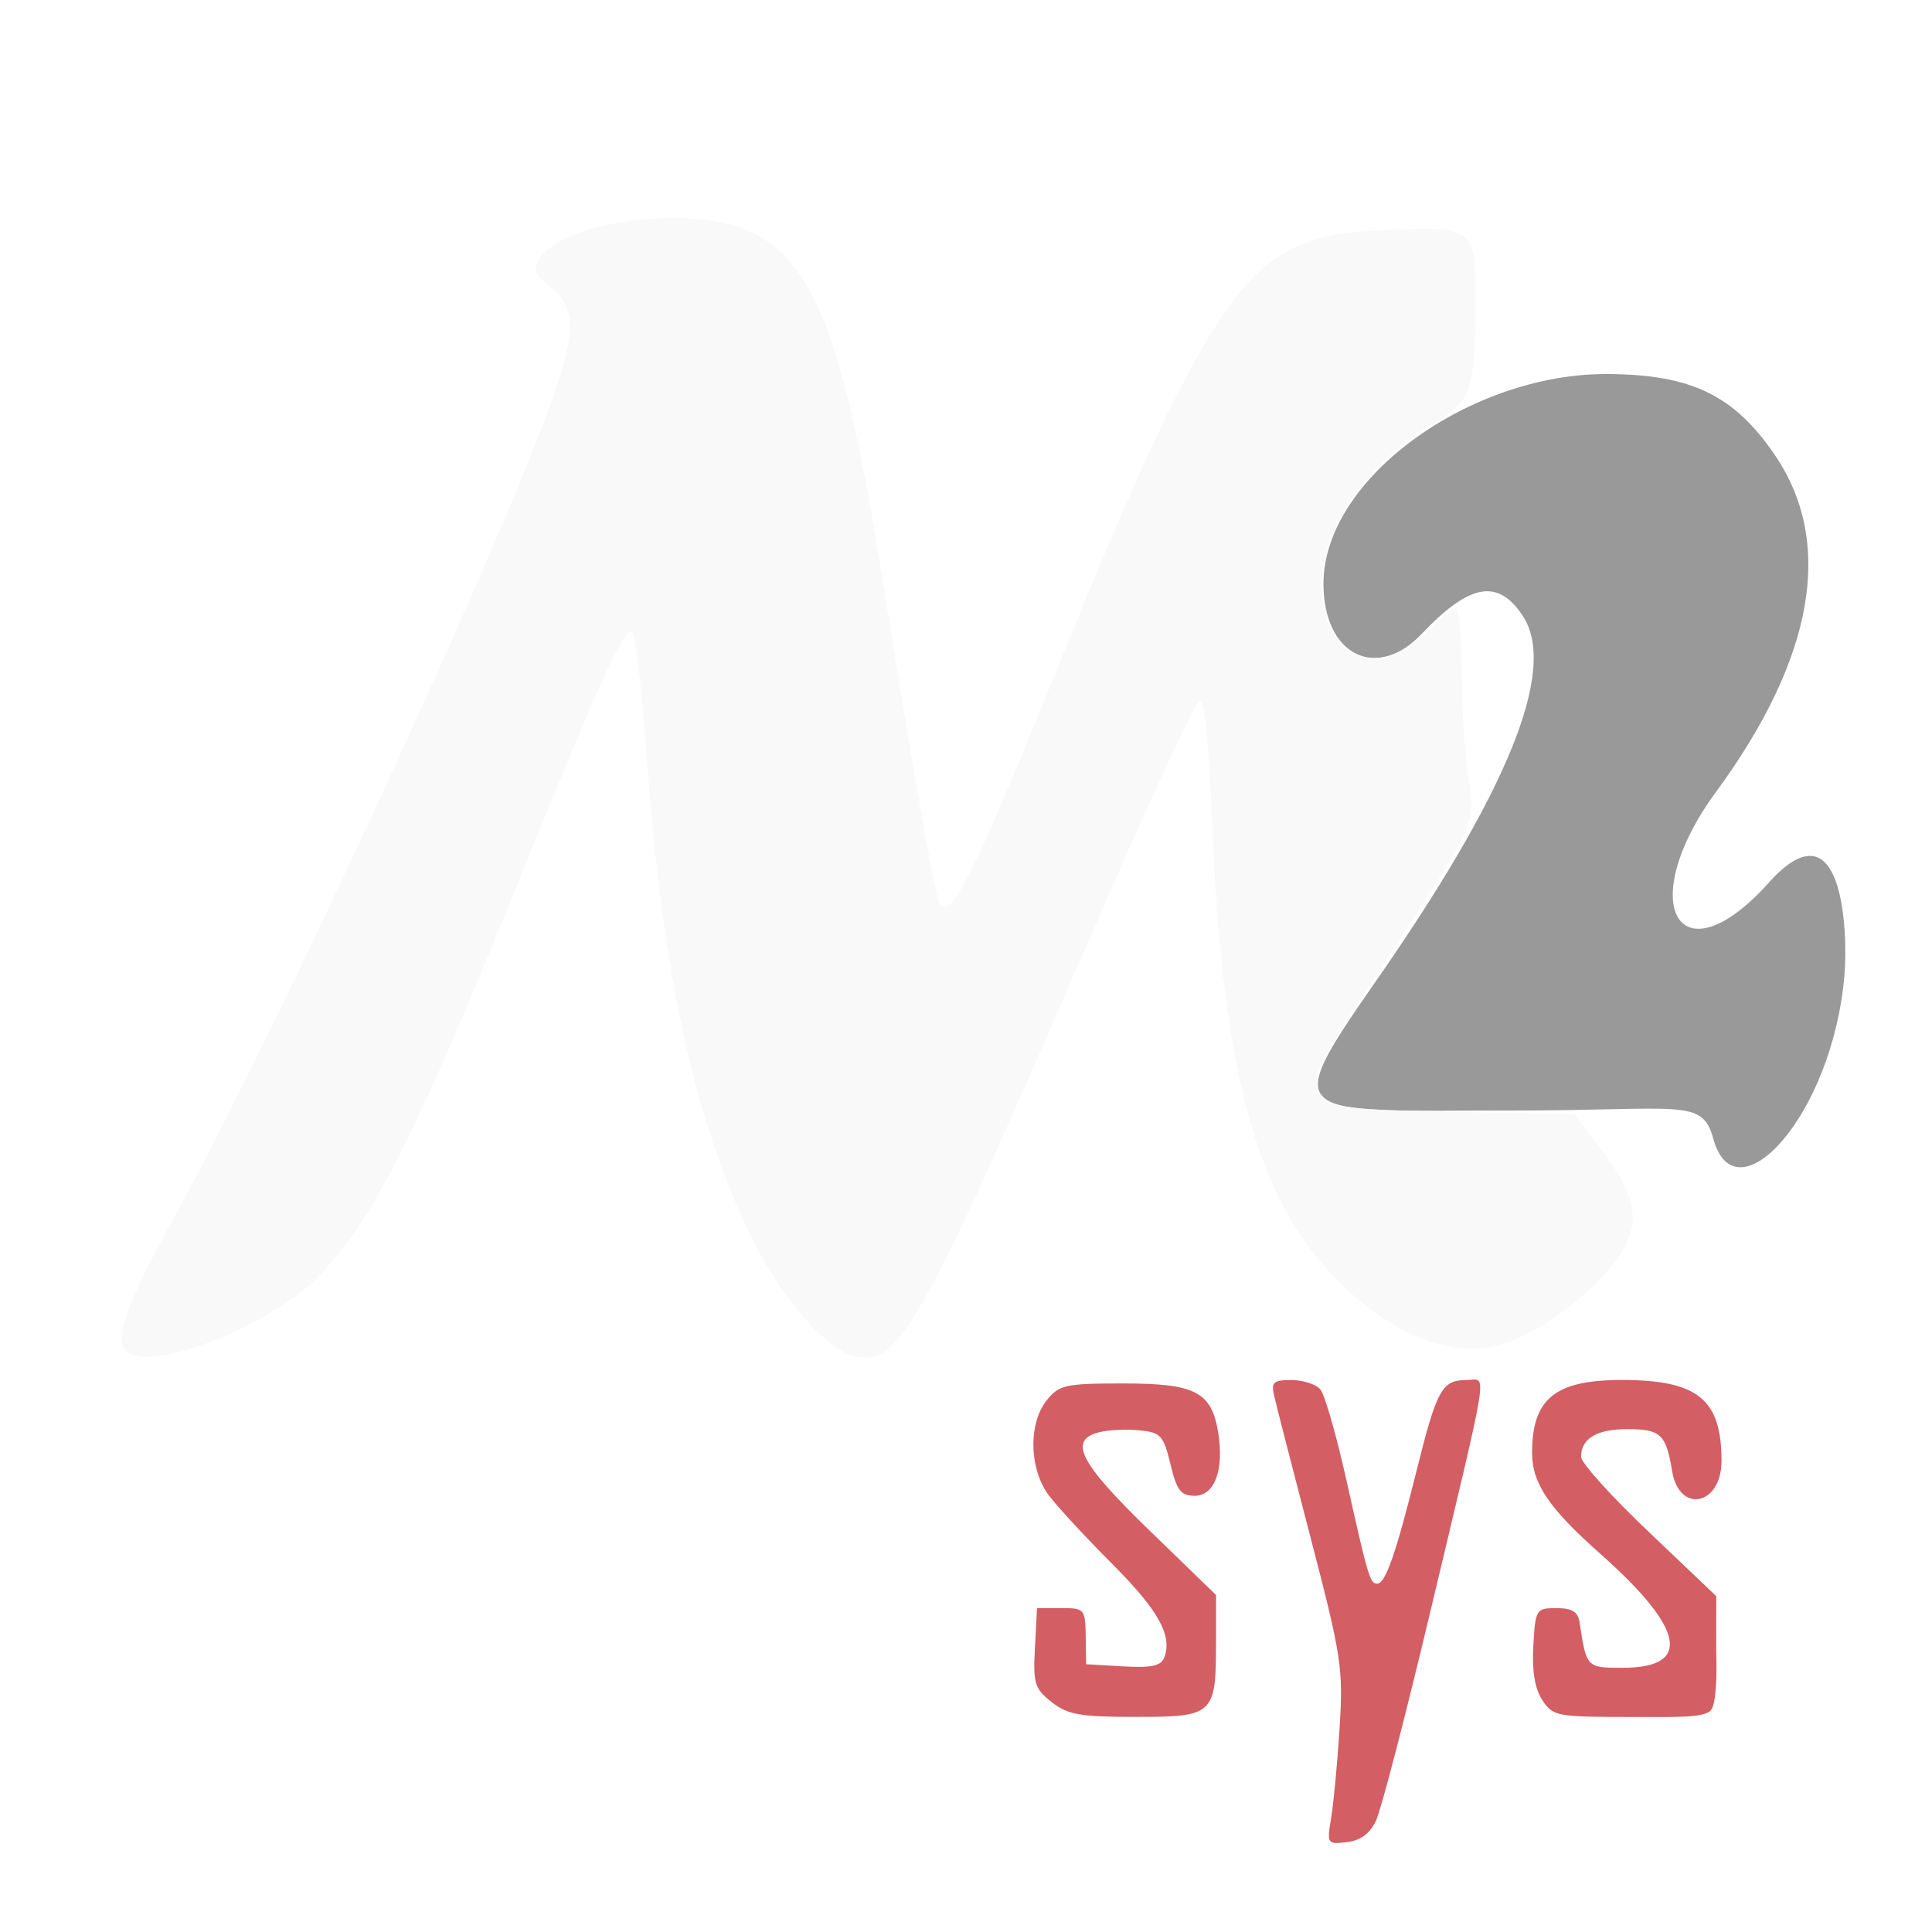
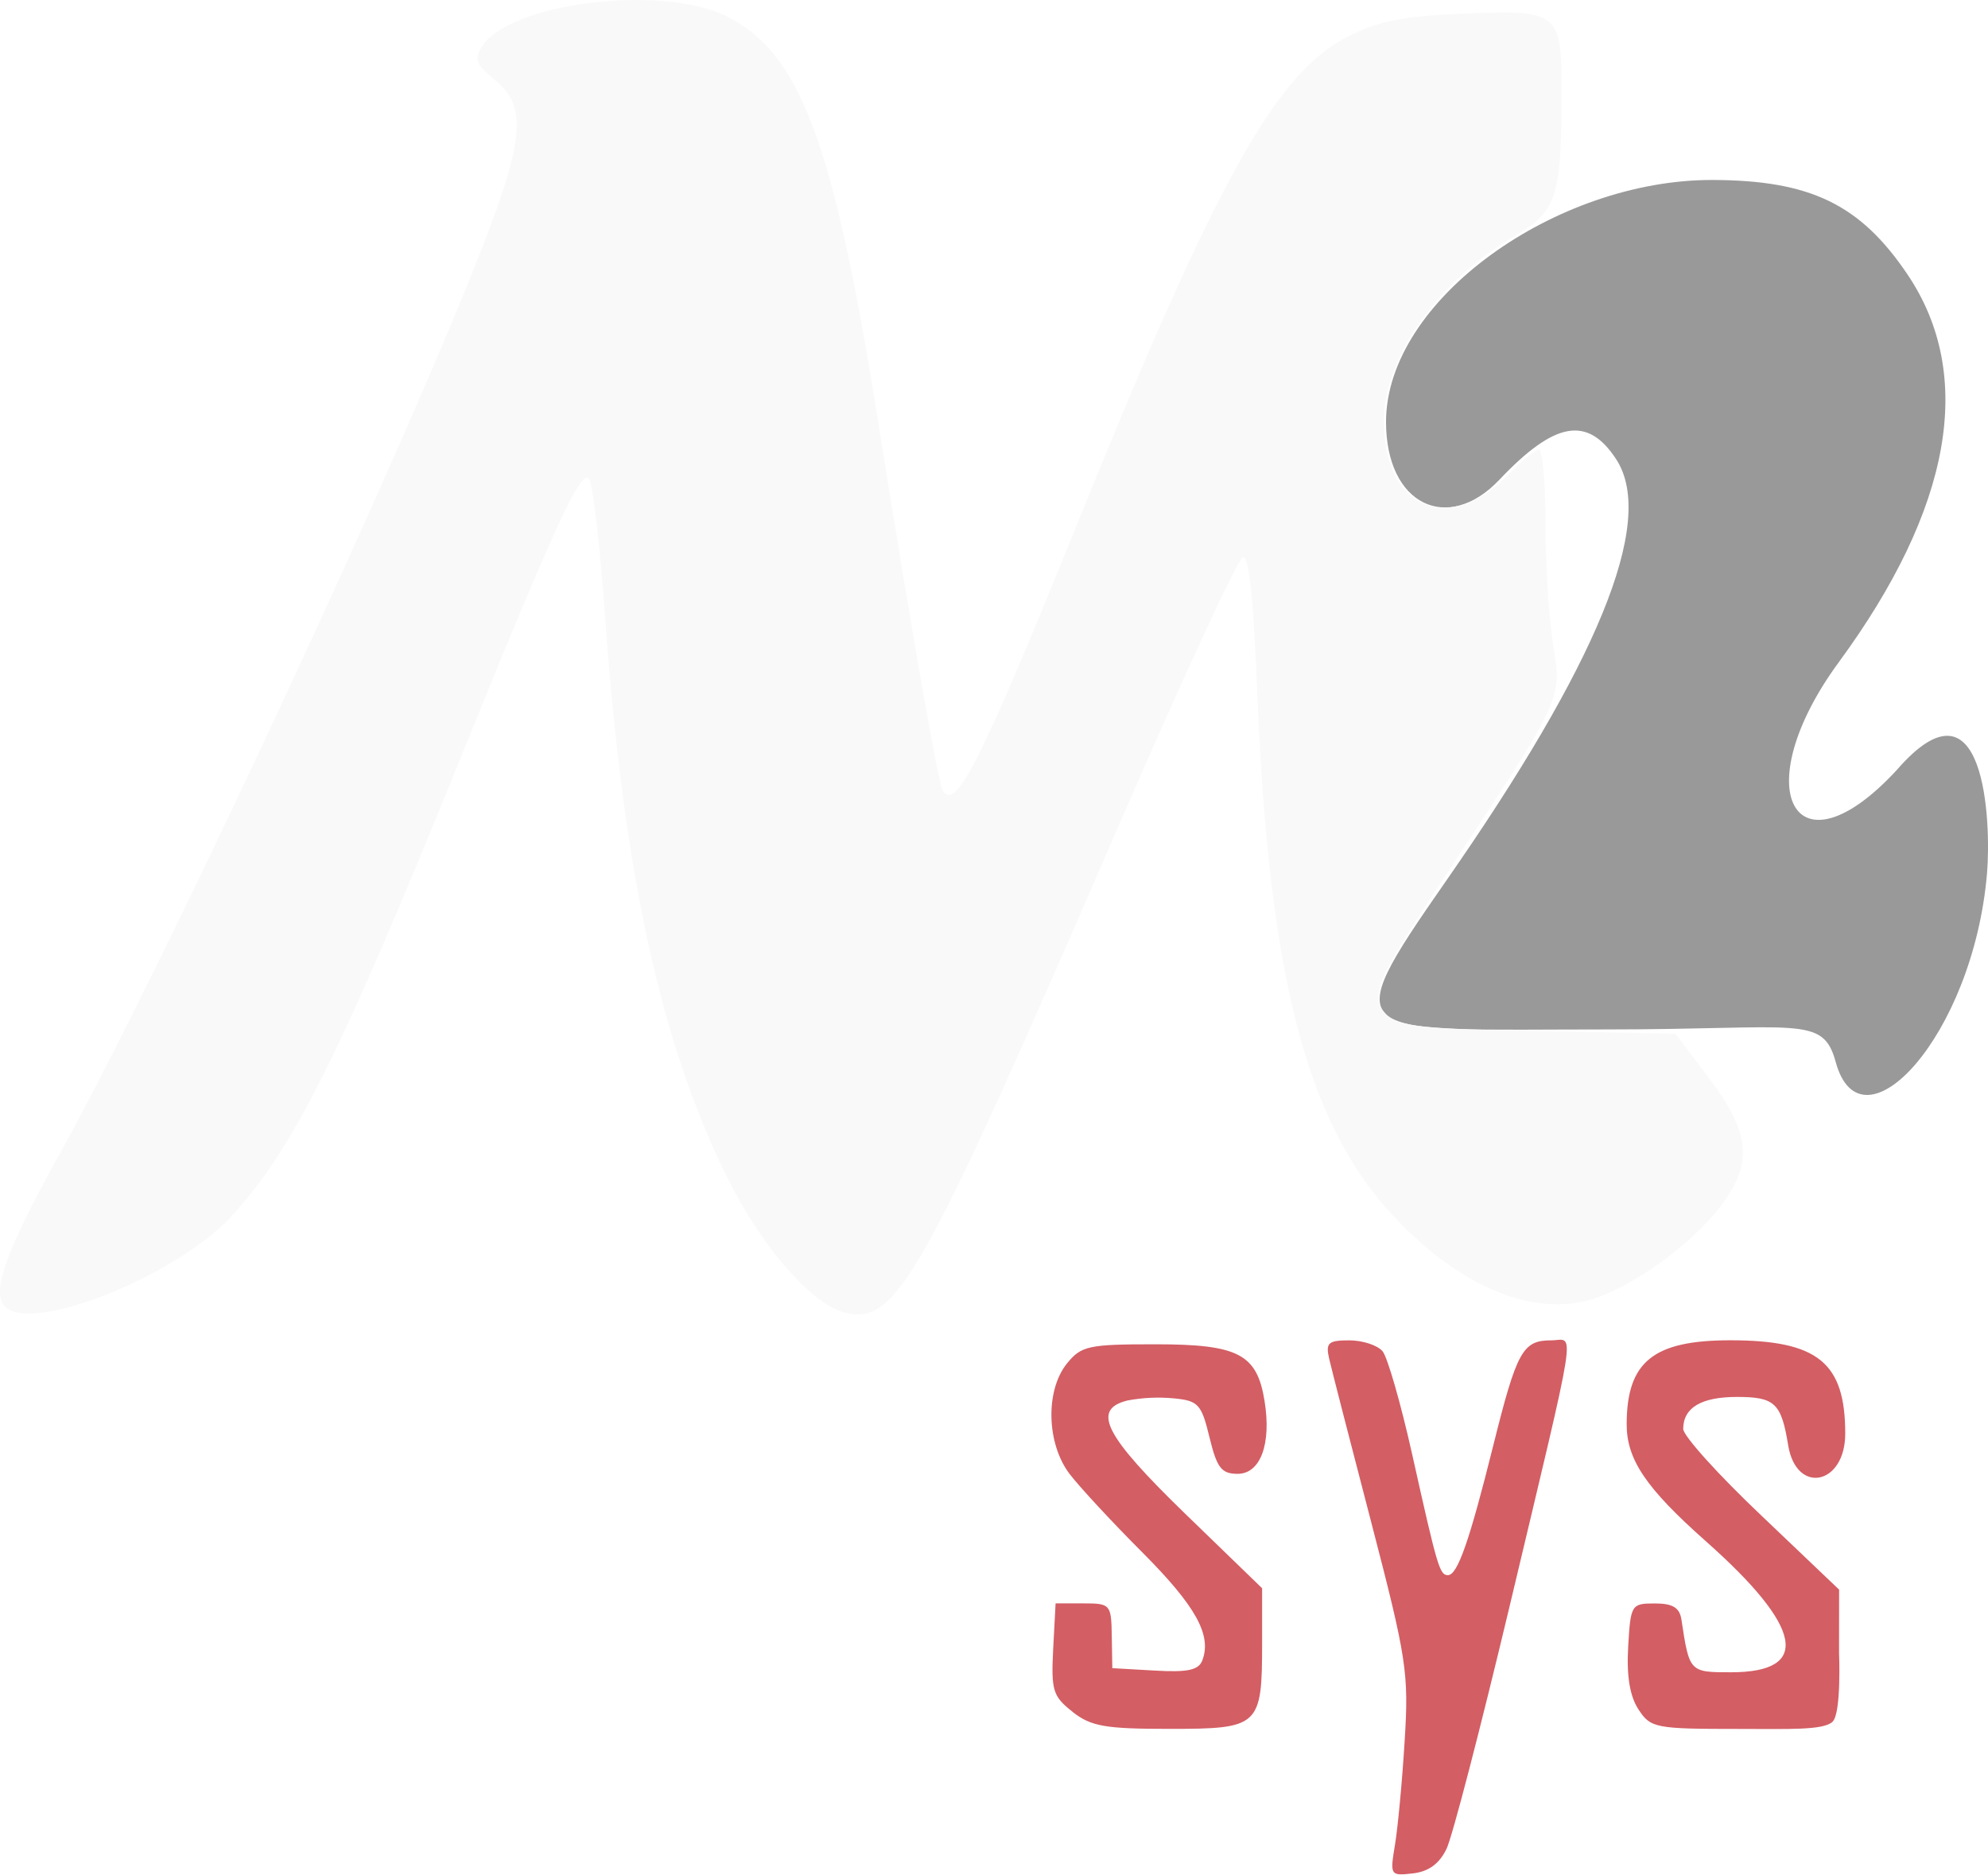
- <svg xmlns="http://www.w3.org/2000/svg" width="36.777mm" height="36.777mm" version="1.1" viewBox="0 0 36.777 36.777">
-   <g transform="translate(-122.71 -169.49)">
-     <g transform="translate(36.844 36.777)" fill="#999">
-       <path d="m118.48 154.39c-0.213-0.779-0.601-0.538-3.779-0.538-4.238 0-4.51 0.217-2.654-2.447 2.457-3.527 3.491-5.924 2.808-6.965-0.472-0.72-1.012-0.624-1.927 0.341-0.849 0.896-1.869 0.418-1.869-0.956 0-2.012 2.806-4 5.389-3.992 1.614 5e-3 2.436 0.404 3.216 1.56 1.12 1.662 0.731 3.856-1.134 6.397-1.544 2.103-0.734 3.613 0.956 1.781 1.463-1.688 1.56 0.861 1.491 1.703-0.231 2.696-2.077 4.657-2.498 3.115z" fill="#999" stroke-width=".265" />
-     </g>
-     <g stroke-width=".505">
-       <path transform="matrix(.26458 0 0 .26458 122.71 169.49)" d="m9.255 97.323c-1.156-0.754-0.316-3.258 3.253-9.694 5.981-10.787 19.737-40.139 25.544-54.507 3.447-8.528 3.725-10.717 1.581-12.448-1.141-0.922-1.291-1.285-0.837-2.039 1.67-2.778 11.294-3.97 15.358-1.903 4.529 2.304 6.61 7.868 9.341 24.976 2.178 13.645 3.786 22.817 4.085 23.301 0.806 1.305 2.407-1.885 8.484-16.908 8.515-21.05 12.267-27.812 16.696-30.091 1.962-1.01 3.399-1.304 7.179-1.469 6.06-0.265 6.24-0.124 6.232 4.9-9e-3 6.515-0.305 7.431-2.886 8.943-4.823 2.826-8.194 7.586-8.202 11.577-0.01 5.48 4.077 7.18 7.834 3.258 0.785-0.82 1.613-1.49 1.839-1.49s0.412 2.102 0.413 4.672c2e-3 2.57 0.219 5.991 0.483 7.603 0.544 3.321 0.621 3.16-6.937 14.613-4.198 6.362-4.566 7.262-3.433 8.397 0.687 0.688 2.275 0.855 9.405 0.987l8.578 0.16 2.112 2.798c2.581 3.419 2.745 5.289 0.7 7.971-1.867 2.447-5.612 5.125-8.175 5.843-3.741 1.049-8.41-1.013-12.47-5.506-5.208-5.765-7.54-14.899-8.239-32.278-0.243-6.026-0.525-8.673-0.911-8.545-0.308 0.103-3.764 7.575-7.68 16.606-12.423 28.649-13.924 31.318-17.16 30.506-2.025-0.508-5.099-4.014-7.22-8.233-4.193-8.344-6.558-19.088-7.7-34.988-0.329-4.584-0.788-8.545-1.02-8.804-0.514-0.572-2.209 3.11-7.876 17.11-7.615 18.811-10.569 24.729-14.439 28.927-3.29 3.569-11.857 7.107-13.933 5.754z" fill="#f9f9f9" />
-       <g fill="#d35e64">
-         <path transform="matrix(.26458 0 0 .26458 122.71 169.49)" d="m75.664 122.46c-1.225-0.963-1.34-1.338-1.204-3.914l0.15-2.849h1.735c1.682 0 1.736 0.062 1.768 2.02l0.033 2.02 2.657 0.153c2.037 0.117 2.728-0.031 2.959-0.632 0.604-1.573-0.405-3.393-3.728-6.725-1.866-1.871-3.906-4.071-4.534-4.889-1.459-1.9-1.544-5.228-0.176-6.917 0.885-1.093 1.344-1.192 5.503-1.192 5.176 0 6.343 0.604 6.817 3.529 0.435 2.684-0.254 4.552-1.681 4.552-1.007 0-1.292-0.37-1.753-2.273-0.503-2.076-0.697-2.287-2.241-2.436-0.93-0.09-2.227-0.029-2.883 0.136-2.25 0.565-1.423 2.185 3.605 7.06l4.798 4.652v3.408c0 5.209-0.165 5.362-5.758 5.362-4.029 0-4.909-0.154-6.067-1.065z" />
-         <path transform="matrix(.26458 0 0 .26458 122.71 169.49)" d="m95.774 130.77c0.178-1.063 0.452-3.979 0.608-6.479 0.266-4.257 0.134-5.122-2.084-13.637-1.302-5-2.484-9.603-2.627-10.228-0.224-0.983-0.056-1.136 1.253-1.136 0.832 0 1.766 0.306 2.077 0.681 0.311 0.374 1.143 3.272 1.851 6.44 1.578 7.067 1.714 7.527 2.227 7.527 0.601 0 1.346-2.128 2.828-8.078 1.472-5.913 1.834-6.57 3.615-6.57 1.484 0 1.744-1.644-2.65 16.81-1.771 7.44-3.515 14.145-3.876 14.9-0.445 0.933-1.117 1.425-2.1 1.538-1.414 0.162-1.438 0.124-1.121-1.768z" />
-         <path transform="matrix(.26458 0 0 .26458 122.71 169.49)" d="m123.48 114.84-5e-3 3.943s0.157 3.763-0.409 4.297c-0.575 0.543-2.759 0.449-5.792 0.449-5.269 0-5.55-0.054-6.312-1.217-0.54-0.824-0.747-2.088-0.643-3.914 0.15-2.623 0.196-2.698 1.663-2.698 1.121 0 1.548 0.26 1.661 1.01 0.496 3.277 0.501 3.283 3.092 3.283 5.029 0 4.485-2.808-1.587-8.191-3.731-3.308-4.93-5.091-4.92-7.315 0.019-3.871 1.671-5.202 6.459-5.202 5.461 0 7.171 1.389 7.171 5.822 0 3.213-3.051 3.832-3.557 0.722-0.427-2.627-0.831-3.008-3.19-3.008-2.233 0-3.351 0.664-3.358 1.995-2e-3 0.431 2.214 2.884 4.925 5.451" />
-       </g>
+ <svg xmlns="http://www.w3.org/2000/svg" viewBox="0 0 32.807 30.932">
+   <path d="M30.294 17.527c-.213-.78-.6-.538-3.779-.538-4.238 0-4.51.218-2.654-2.447 2.457-3.527 3.49-5.924 2.809-6.965-.472-.72-1.013-.624-1.927.341-.849.896-1.87.418-1.87-.955 0-2.012 2.806-4 5.39-3.993 1.614.005 2.437.404 3.216 1.56 1.12 1.663.731 3.856-1.134 6.398-1.544 2.103-.734 3.612.956 1.78 1.463-1.687 1.56.862 1.49 1.704-.23 2.696-2.076 4.657-2.497 3.115z" fill="#999" />
+   <g stroke-width=".505">
+     <path d="M.129 21.6c-.306-.2-.084-.862.86-2.565C2.572 16.18 6.211 8.415 7.748 4.613c.912-2.256.985-2.835.418-3.293-.302-.244-.341-.34-.221-.54.441-.735 2.988-1.05 4.063-.503 1.198.61 1.749 2.082 2.471 6.608.577 3.61 1.002 6.037 1.081 6.165.214.345.637-.499 2.245-4.474 2.253-5.569 3.245-7.358 4.417-7.961.52-.267.9-.345 1.9-.389 1.603-.07 1.65-.032 1.649 1.297-.003 1.723-.08 1.966-.764 2.366-1.276.748-2.168 2.007-2.17 3.063-.002 1.45 1.079 1.9 2.073.862.208-.217.427-.394.486-.394s.11.556.11 1.236c0 .68.058 1.585.128 2.012.143.878.164.836-1.836 3.866-1.11 1.683-1.208 1.921-.908 2.221.181.182.602.227 2.488.262l2.27.042.559.74c.683.905.726 1.4.185 2.11-.494.647-1.485 1.355-2.163 1.545-.99.278-2.225-.268-3.3-1.457-1.378-1.525-1.994-3.942-2.18-8.54-.064-1.594-.138-2.295-.24-2.26-.082.027-.996 2.004-2.032 4.393-3.287 7.58-3.684 8.286-4.54 8.071-.536-.134-1.35-1.062-1.91-2.178-1.11-2.207-1.736-5.05-2.038-9.257-.087-1.213-.208-2.261-.27-2.33-.136-.15-.584.824-2.084 4.528-2.015 4.977-2.796 6.542-3.82 7.653-.87.944-3.137 1.88-3.686 1.523z" fill="#f9f9f9" />
+     <g fill="#d35e64">
+       <path d="M17.7 28.25c-.325-.254-.355-.353-.32-1.035l.04-.754h.46c.444 0 .459.016.467.535l.009.534.703.04c.538.032.721-.008.782-.167.16-.416-.107-.898-.986-1.78-.494-.494-1.033-1.076-1.2-1.293-.386-.502-.408-1.383-.046-1.83.234-.289.355-.315 1.456-.315 1.37 0 1.678.16 1.803.934.116.71-.067 1.204-.444 1.204-.267 0-.342-.098-.464-.601-.133-.55-.184-.606-.593-.645a2.75 2.75 0 00-.763.036c-.595.15-.376.578.954 1.868l1.27 1.23v.903c0 1.378-.044 1.418-1.524 1.418-1.066 0-1.298-.04-1.605-.281zM23.02 30.45c.047-.282.12-1.054.16-1.715.071-1.127.036-1.355-.55-3.608-.345-1.323-.658-2.54-.696-2.706-.06-.26-.014-.301.332-.301.22 0 .467.081.55.18.082.1.302.866.489 1.704.417 1.87.453 1.991.59 1.991.158 0 .355-.563.747-2.137.39-1.564.486-1.738.957-1.738.392 0 .461-.435-.701 4.448-.47 1.968-.93 3.742-1.026 3.942-.118.247-.295.377-.555.407-.375.043-.38.033-.297-.468zM30.35 26.234l-.001 1.044s.042.995-.108 1.137c-.152.143-.73.118-1.532.118-1.395 0-1.469-.014-1.67-.322-.143-.218-.198-.552-.17-1.035.04-.694.051-.714.44-.714.296 0 .409.069.439.267.131.867.133.869.818.869 1.33 0 1.187-.743-.42-2.167-.987-.876-1.305-1.347-1.302-1.936.005-1.024.442-1.376 1.71-1.376 1.444 0 1.897.367 1.897 1.54 0 .85-.808 1.014-.942.191-.113-.695-.22-.796-.844-.796-.59 0-.886.176-.888.528 0 .114.585.763 1.303 1.442" />
    </g>
  </g>
</svg>
